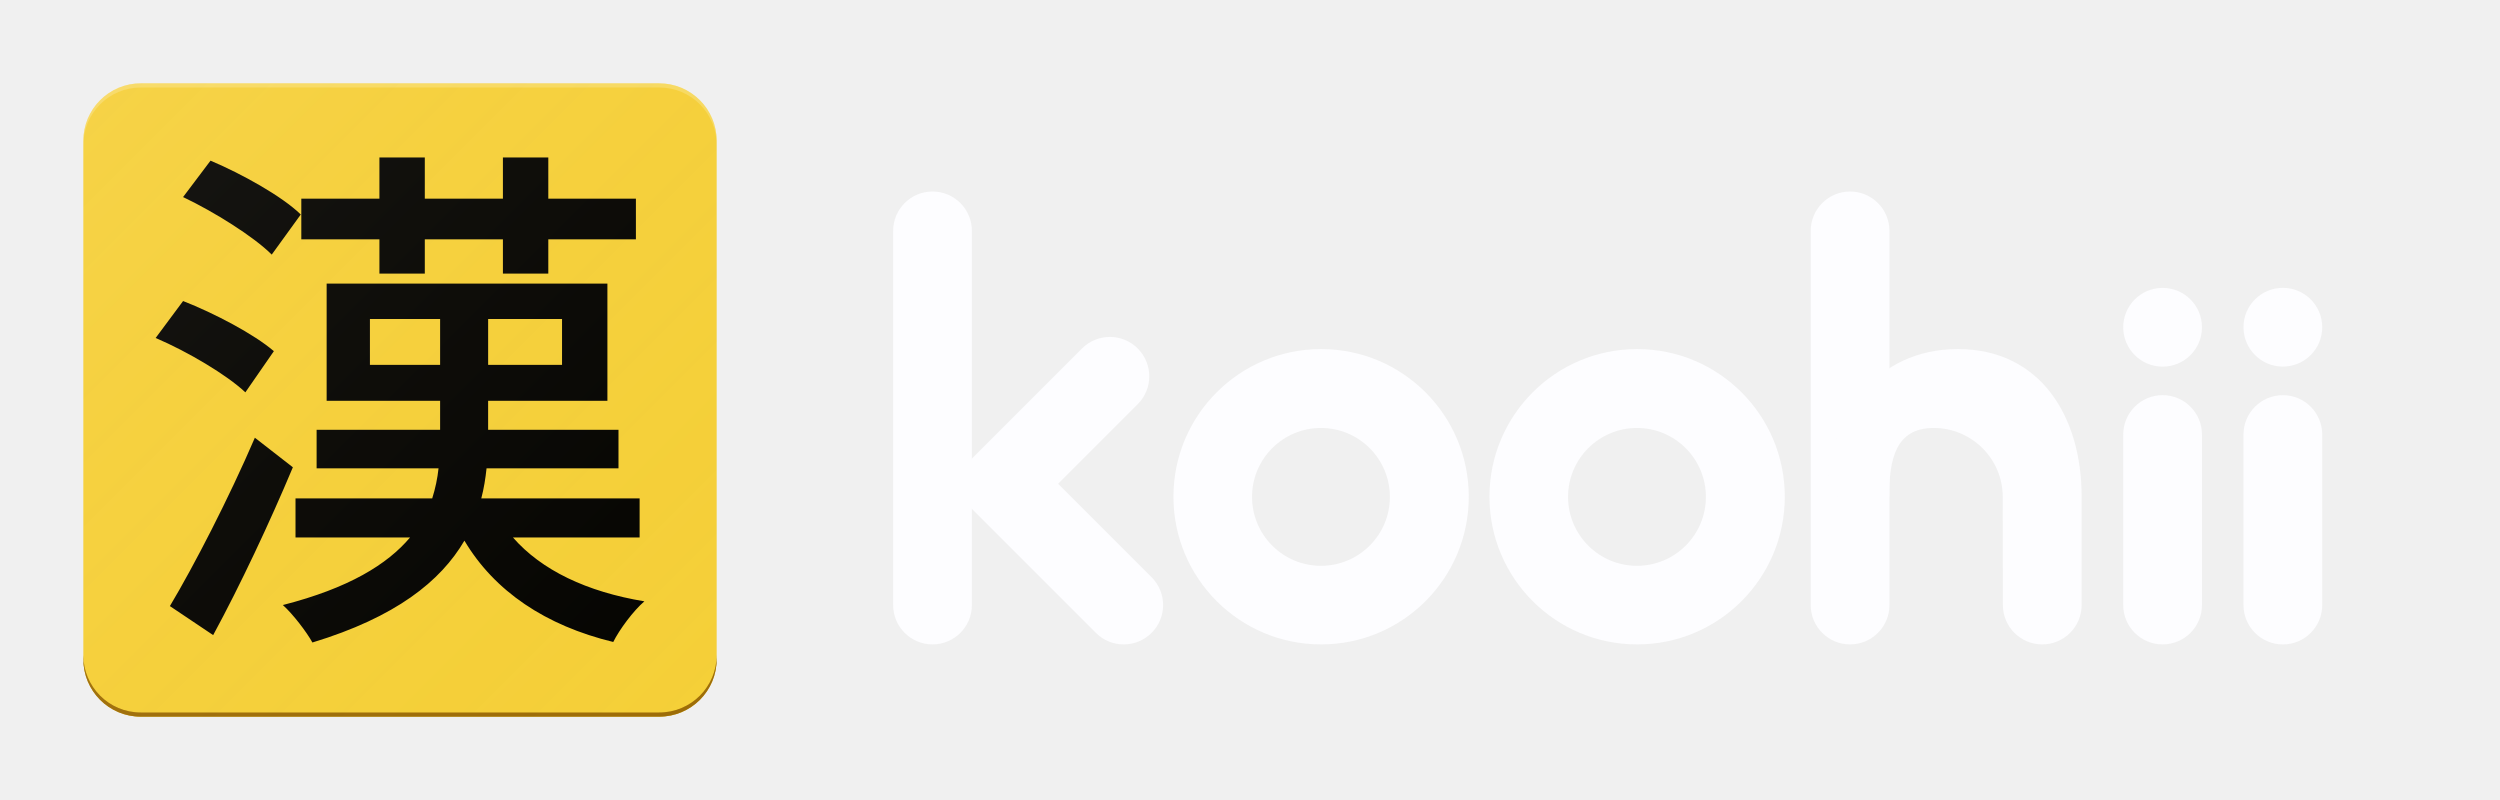
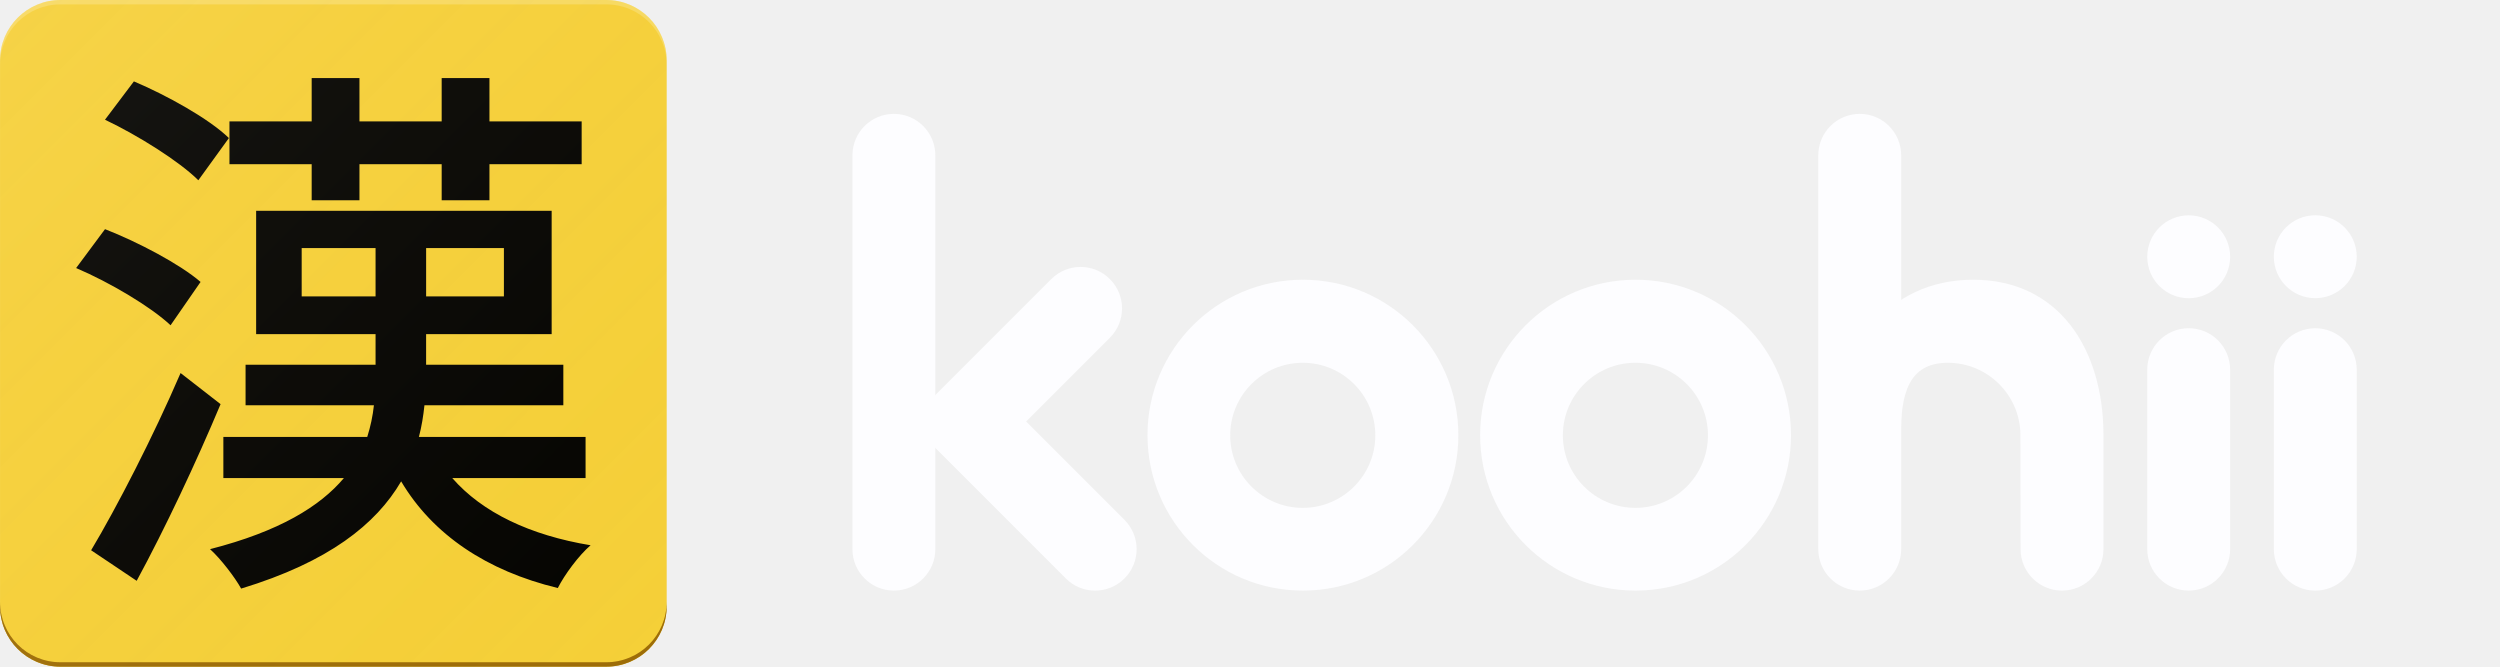
- <svg xmlns="http://www.w3.org/2000/svg" xmlns:xlink="http://www.w3.org/1999/xlink" id="svg8" version="1.1" viewBox="0 0 158.75 50.8" height="192" width="600">
+ <svg xmlns="http://www.w3.org/2000/svg" xmlns:xlink="http://www.w3.org/1999/xlink" width="570" height="152" viewBox="0 0 150.812 40.217" version="1.1" id="svg8">
  <defs id="defs2">
    <linearGradient id="linearGradient5503">
-       <stop id="stop5499" offset="0" style="stop-color:#fffdf8;stop-opacity:0.098" />
-       <stop id="stop5501" offset="1" style="stop-color:#f5cf38;stop-opacity:0;" />
+       <stop style="stop-color:#fffdf8;stop-opacity:0.098" offset="0" id="stop5499" />
+       <stop style="stop-color:#f5cf38;stop-opacity:0;" offset="1" id="stop5501" />
    </linearGradient>
-     <linearGradient gradientUnits="userSpaceOnUse" y2="297.061" x2="50.928" y1="246.253" x1="0.119" id="linearGradient5505" xlink:href="#linearGradient5503" />
+     <linearGradient xlink:href="#linearGradient5503" id="linearGradient5505" x1="0.119" y1="246.253" x2="50.928" y2="297.061" gradientUnits="userSpaceOnUse" gradientTransform="translate(-5.291666,-240.9083)" />
  </defs>
-   <g transform="translate(0,-246.2)" id="layer1">
-     <g transform="translate(0.1870887)" id="g5530">
-       <g id="g4798" transform="matrix(4.726147,0,0,4.726147,6.506327,-1111.541)" style="stroke-width:0.212">
-         <path id="path4509-3-5" d="m 11.642,295.412 c 2e-6,0.292 -0.237,0.529 -0.529,0.529 -0.292,0 -0.529,-0.237 -0.529,-0.529 v -5.027 c -2e-6,-0.292 0.237,-0.529 0.529,-0.529 0.292,0 0.529,0.237 0.529,0.529 z" style="opacity:1;fill:#fdfdff;fill-opacity:1;fill-rule:nonzero;stroke:none;stroke-width:0.017;stroke-linecap:round;stroke-linejoin:miter;stroke-miterlimit:4;stroke-dasharray:none;stroke-opacity:1" />
-         <path id="path4509-3-6" d="m 11.34,293.747 1.782,-1.782 c 0.207,-0.207 0.542,-0.207 0.748,-1e-5 0.207,0.207 0.207,0.542 0,0.748 l -1.782,1.782" style="opacity:1;fill:#fdfdff;fill-opacity:1;fill-rule:nonzero;stroke:none;stroke-width:0.017;stroke-linecap:round;stroke-linejoin:miter;stroke-miterlimit:4;stroke-dasharray:none;stroke-opacity:1" />
-         <path id="path4509-3-6-9" d="m 12.075,293.057 1.981,1.981 c 0.207,0.207 0.207,0.542 1.3e-5,0.748 -0.207,0.207 -0.542,0.207 -0.748,0 l -1.981,-1.981" style="opacity:1;fill:#fdfdff;fill-opacity:1;fill-rule:nonzero;stroke:none;stroke-width:0.017;stroke-linecap:round;stroke-linejoin:miter;stroke-miterlimit:4;stroke-dasharray:none;stroke-opacity:1" />
+   <g id="layer1" transform="translate(0,-256.7833)">
+     <g id="g5530" transform="translate(-5.104578,5.291637)">
+       <g style="stroke-width:0.212" transform="matrix(4.726147,0,0,4.726147,6.506327,-1111.541)" id="g4798">
+         <path style="opacity:1;fill:#fdfdff;fill-opacity:1;fill-rule:nonzero;stroke:none;stroke-width:0.017;stroke-linecap:round;stroke-linejoin:miter;stroke-miterlimit:4;stroke-dasharray:none;stroke-opacity:1" d="m 11.642,295.412 c 2e-6,0.292 -0.237,0.529 -0.529,0.529 -0.292,0 -0.529,-0.237 -0.529,-0.529 v -5.027 c -2e-6,-0.292 0.237,-0.529 0.529,-0.529 0.292,0 0.529,0.237 0.529,0.529 z" id="path4509-3-5" />
+         <path style="opacity:1;fill:#fdfdff;fill-opacity:1;fill-rule:nonzero;stroke:none;stroke-width:0.017;stroke-linecap:round;stroke-linejoin:miter;stroke-miterlimit:4;stroke-dasharray:none;stroke-opacity:1" d="m 11.34,293.747 1.782,-1.782 c 0.207,-0.207 0.542,-0.207 0.748,-1e-5 0.207,0.207 0.207,0.542 0,0.748 l -1.782,1.782" id="path4509-3-6" />
+         <path style="opacity:1;fill:#fdfdff;fill-opacity:1;fill-rule:nonzero;stroke:none;stroke-width:0.017;stroke-linecap:round;stroke-linejoin:miter;stroke-miterlimit:4;stroke-dasharray:none;stroke-opacity:1" d="m 12.075,293.057 1.981,1.981 c 0.207,0.207 0.207,0.542 1.3e-5,0.748 -0.207,0.207 -0.542,0.207 -0.748,0 l -1.981,-1.981" id="path4509-3-6-9" />
      </g>
-       <g id="g4910" transform="matrix(4.726147,0,0,4.726147,6.506327,-1111.541)" style="stroke-width:0.212">
-         <path id="path4611" d="m 16.334,291.973 a 1.984,1.984 0 0 0 -1.984,1.984 1.984,1.984 0 0 0 1.984,1.984 1.984,1.984 0 0 0 1.984,-1.984 1.984,1.984 0 0 0 -1.984,-1.984 z m -0.002,1.06 a 0.926,0.926 0 0 1 0.926,0.926 0.926,0.926 0 0 1 -0.926,0.926 0.926,0.926 0 0 1 -0.926,-0.926 0.926,0.926 0 0 1 0.926,-0.926 z" style="opacity:1;fill:#fdfdff;fill-opacity:1;fill-rule:nonzero;stroke:none;stroke-width:0.017;stroke-linecap:round;stroke-linejoin:miter;stroke-miterlimit:4;stroke-dasharray:none;stroke-opacity:1" />
-         <path id="path4611-6" d="m 20.58,291.973 a 1.984,1.984 0 0 0 -1.984,1.984 1.984,1.984 0 0 0 1.984,1.984 1.984,1.984 0 0 0 1.984,-1.984 1.984,1.984 0 0 0 -1.984,-1.984 z m -0.002,1.06 a 0.926,0.926 0 0 1 0.926,0.926 0.926,0.926 0 0 1 -0.926,0.926 0.926,0.926 0 0 1 -0.926,-0.926 0.926,0.926 0 0 1 0.926,-0.926 z" style="opacity:1;fill:#fdfdff;fill-opacity:1;fill-rule:nonzero;stroke:none;stroke-width:0.017;stroke-linecap:round;stroke-linejoin:miter;stroke-miterlimit:4;stroke-dasharray:none;stroke-opacity:1" />
+       <g style="stroke-width:0.212" transform="matrix(4.726147,0,0,4.726147,6.506327,-1111.541)" id="g4910">
+         <path style="opacity:1;fill:#fdfdff;fill-opacity:1;fill-rule:nonzero;stroke:none;stroke-width:0.017;stroke-linecap:round;stroke-linejoin:miter;stroke-miterlimit:4;stroke-dasharray:none;stroke-opacity:1" d="m 16.334,291.973 a 1.984,1.984 0 0 0 -1.984,1.984 1.984,1.984 0 0 0 1.984,1.984 1.984,1.984 0 0 0 1.984,-1.984 1.984,1.984 0 0 0 -1.984,-1.984 z m -0.002,1.06 a 0.926,0.926 0 0 1 0.926,0.926 0.926,0.926 0 0 1 -0.926,0.926 0.926,0.926 0 0 1 -0.926,-0.926 0.926,0.926 0 0 1 0.926,-0.926 z" id="path4611" />
+         <path style="opacity:1;fill:#fdfdff;fill-opacity:1;fill-rule:nonzero;stroke:none;stroke-width:0.017;stroke-linecap:round;stroke-linejoin:miter;stroke-miterlimit:4;stroke-dasharray:none;stroke-opacity:1" d="m 20.58,291.973 a 1.984,1.984 0 0 0 -1.984,1.984 1.984,1.984 0 0 0 1.984,1.984 1.984,1.984 0 0 0 1.984,-1.984 1.984,1.984 0 0 0 -1.984,-1.984 z m -0.002,1.06 a 0.926,0.926 0 0 1 0.926,0.926 0.926,0.926 0 0 1 -0.926,0.926 0.926,0.926 0 0 1 -0.926,-0.926 0.926,0.926 0 0 1 0.926,-0.926 z" id="path4611-6" />
      </g>
-       <g id="g4906" transform="matrix(4.726147,0,0,4.726147,4.185269,-1111.541)" style="stroke-width:0.212">
-         <g transform="translate(-0.8216507,1.2500226e-6)" id="g4883" style="stroke-width:0.212">
-           <path style="opacity:1;fill:#fdfdff;fill-opacity:1;fill-rule:nonzero;stroke:none;stroke-width:0.017;stroke-linecap:round;stroke-linejoin:miter;stroke-miterlimit:4;stroke-dasharray:none;stroke-opacity:1" d="m 29.482,291.68 a 0.529,0.529 0 0 1 -0.529,0.529 0.529,0.529 0 0 1 -0.529,-0.529 0.529,0.529 0 0 1 0.529,-0.529 0.529,0.529 0 0 1 0.529,0.529 z" id="path4509-3-3" />
-           <path style="opacity:1;fill:#fdfdff;fill-opacity:1;fill-rule:nonzero;stroke:none;stroke-width:0.017;stroke-linecap:round;stroke-linejoin:miter;stroke-miterlimit:4;stroke-dasharray:none;stroke-opacity:1" d="m 29.482,295.412 c 2e-6,0.292 -0.237,0.529 -0.529,0.529 -0.292,0 -0.529,-0.237 -0.529,-0.529 v -2.291 c -2e-6,-0.292 0.237,-0.529 0.529,-0.529 0.292,0 0.529,0.237 0.529,0.529 z" id="path4509-3-5-61-8" />
+       <g style="stroke-width:0.212" transform="matrix(4.726147,0,0,4.726147,4.185269,-1111.541)" id="g4906">
+         <g style="stroke-width:0.212" id="g4883" transform="translate(-0.8216507,1.2500226e-6)">
+           <path id="path4509-3-3" d="m 29.482,291.68 a 0.529,0.529 0 0 1 -0.529,0.529 0.529,0.529 0 0 1 -0.529,-0.529 0.529,0.529 0 0 1 0.529,-0.529 0.529,0.529 0 0 1 0.529,0.529 z" style="opacity:1;fill:#fdfdff;fill-opacity:1;fill-rule:nonzero;stroke:none;stroke-width:0.017;stroke-linecap:round;stroke-linejoin:miter;stroke-miterlimit:4;stroke-dasharray:none;stroke-opacity:1" />
+           <path id="path4509-3-5-61-8" d="m 29.482,295.412 c 2e-6,0.292 -0.237,0.529 -0.529,0.529 -0.292,0 -0.529,-0.237 -0.529,-0.529 v -2.291 c -2e-6,-0.292 0.237,-0.529 0.529,-0.529 0.292,0 0.529,0.237 0.529,0.529 z" style="opacity:1;fill:#fdfdff;fill-opacity:1;fill-rule:nonzero;stroke:none;stroke-width:0.017;stroke-linecap:round;stroke-linejoin:miter;stroke-miterlimit:4;stroke-dasharray:none;stroke-opacity:1" />
        </g>
-         <g id="g4879" transform="translate(-2.852896,-0.1096587)" style="stroke-width:0.212">
-           <path style="opacity:1;fill:#fdfdff;fill-opacity:1;fill-rule:nonzero;stroke:none;stroke-width:0.017;stroke-linecap:round;stroke-linejoin:miter;stroke-miterlimit:4;stroke-dasharray:none;stroke-opacity:1" d="m 33.129,291.789 a 0.529,0.529 0 0 1 -0.529,0.529 0.529,0.529 0 0 1 -0.529,-0.529 0.529,0.529 0 0 1 0.529,-0.529 0.529,0.529 0 0 1 0.529,0.529 z" id="path4509-3-3-6" />
-           <path style="opacity:1;fill:#fdfdff;fill-opacity:1;fill-rule:nonzero;stroke:none;stroke-width:0.017;stroke-linecap:round;stroke-linejoin:miter;stroke-miterlimit:4;stroke-dasharray:none;stroke-opacity:1" d="m 33.129,295.522 c 2e-6,0.292 -0.237,0.529 -0.529,0.529 -0.292,0 -0.529,-0.237 -0.529,-0.529 v -2.291 c -2e-6,-0.292 0.237,-0.529 0.529,-0.529 0.292,0 0.529,0.237 0.529,0.529 z" id="path4509-3-5-61-8-6" />
+         <g style="stroke-width:0.212" transform="translate(-2.852896,-0.1096587)" id="g4879">
+           <path id="path4509-3-3-6" d="m 33.129,291.789 a 0.529,0.529 0 0 1 -0.529,0.529 0.529,0.529 0 0 1 -0.529,-0.529 0.529,0.529 0 0 1 0.529,-0.529 0.529,0.529 0 0 1 0.529,0.529 z" style="opacity:1;fill:#fdfdff;fill-opacity:1;fill-rule:nonzero;stroke:none;stroke-width:0.017;stroke-linecap:round;stroke-linejoin:miter;stroke-miterlimit:4;stroke-dasharray:none;stroke-opacity:1" />
+           <path id="path4509-3-5-61-8-6" d="m 33.129,295.522 c 2e-6,0.292 -0.237,0.529 -0.529,0.529 -0.292,0 -0.529,-0.237 -0.529,-0.529 v -2.291 c -2e-6,-0.292 0.237,-0.529 0.529,-0.529 0.292,0 0.529,0.237 0.529,0.529 z" style="opacity:1;fill:#fdfdff;fill-opacity:1;fill-rule:nonzero;stroke:none;stroke-width:0.017;stroke-linecap:round;stroke-linejoin:miter;stroke-miterlimit:4;stroke-dasharray:none;stroke-opacity:1" />
        </g>
-         <g transform="translate(-0.7035961)" id="g4888" style="stroke-width:0.212">
-           <path style="opacity:1;fill:#fdfdff;fill-opacity:1;fill-rule:nonzero;stroke:none;stroke-width:0.017;stroke-linecap:round;stroke-linejoin:miter;stroke-miterlimit:4;stroke-dasharray:none;stroke-opacity:1" d="m 25.165,295.412 c 2e-6,0.292 -0.237,0.529 -0.529,0.529 -0.292,0 -0.529,-0.237 -0.529,-0.529 v -5.027 c -2e-6,-0.292 0.237,-0.529 0.529,-0.529 0.292,0 0.529,0.237 0.529,0.529 z" id="path4509-3-5-6" />
-           <path style="opacity:1;fill:#fdfdff;fill-opacity:1;fill-rule:nonzero;stroke:none;stroke-width:0.017;stroke-linecap:round;stroke-linejoin:miter;stroke-miterlimit:4;stroke-dasharray:none;stroke-opacity:1" d="m 26.084,291.973 c -1.096,0 -1.75,0.888 -1.75,1.984 l 0.827,0.002 c -5e-6,-0.511 0.088,-0.926 0.599,-0.926 0.511,0 0.927,0.415 0.927,0.926 l 0.002,1.453 c -2e-6,0.292 0.237,0.529 0.529,0.529 0.292,0 0.529,-0.237 0.529,-0.529 v -1.455 c -3e-6,-1.096 -0.567,-1.984 -1.663,-1.984 z" id="path4509-3-3-2" />
+         <g style="stroke-width:0.212" id="g4888" transform="translate(-0.7035961)">
+           <path id="path4509-3-5-6" d="m 25.165,295.412 c 2e-6,0.292 -0.237,0.529 -0.529,0.529 -0.292,0 -0.529,-0.237 -0.529,-0.529 v -5.027 c -2e-6,-0.292 0.237,-0.529 0.529,-0.529 0.292,0 0.529,0.237 0.529,0.529 z" style="opacity:1;fill:#fdfdff;fill-opacity:1;fill-rule:nonzero;stroke:none;stroke-width:0.017;stroke-linecap:round;stroke-linejoin:miter;stroke-miterlimit:4;stroke-dasharray:none;stroke-opacity:1" />
+           <path id="path4509-3-3-2" d="m 26.084,291.973 c -1.096,0 -1.75,0.888 -1.75,1.984 l 0.827,0.002 c -5e-6,-0.511 0.088,-0.926 0.599,-0.926 0.511,0 0.927,0.415 0.927,0.926 l 0.002,1.453 c -2e-6,0.292 0.237,0.529 0.529,0.529 0.292,0 0.529,-0.237 0.529,-0.529 v -1.455 c -3e-6,-1.096 -0.567,-1.984 -1.663,-1.984 z" style="opacity:1;fill:#fdfdff;fill-opacity:1;fill-rule:nonzero;stroke:none;stroke-width:0.017;stroke-linecap:round;stroke-linejoin:miter;stroke-miterlimit:4;stroke-dasharray:none;stroke-opacity:1" />
        </g>
      </g>
    </g>
-     <g id="g5536">
-       <rect style="opacity:1;vector-effect:none;fill:#f5cf38;fill-opacity:1;fill-rule:nonzero;stroke:none;stroke-width:0.079;stroke-linecap:round;stroke-linejoin:miter;stroke-miterlimit:4;stroke-dasharray:none;stroke-dashoffset:0;stroke-opacity:1" id="rect4485" width="40.217" height="40.217" x="5.292" y="251.492" ry="3.65" />
-       <path style="opacity:1;vector-effect:none;fill:#947806;fill-opacity:1;fill-rule:nonzero;stroke:none;stroke-width:0.3;stroke-linecap:round;stroke-linejoin:miter;stroke-miterlimit:4;stroke-dasharray:none;stroke-dashoffset:0;stroke-opacity:1" d="m 20,157.205 v 1 C 20,165.848 26.152,172 33.795,172 H 158.205 C 165.848,172 172,165.848 172,158.205 v -1 C 172,164.848 165.848,171 158.205,171 H 33.795 C 26.152,171 20,164.848 20,157.205 Z" id="rect4485-5" transform="matrix(0.2645833,0,0,0.2645833,0,246.2)" />
-       <path style="opacity:0.2;vector-effect:none;fill:#bf360c;fill-opacity:1;fill-rule:nonzero;stroke:none;stroke-width:0.079;stroke-linecap:round;stroke-linejoin:miter;stroke-miterlimit:4;stroke-dasharray:none;stroke-dashoffset:0;stroke-opacity:1" d="m 5.292,287.794 v 0.265 c 0,2.022 1.628,3.65 3.65,3.65 H 41.858 c 2.022,0 3.65,-1.628 3.65,-3.65 v -0.265 c 0,2.022 -1.628,3.65 -3.65,3.65 H 8.942 c -2.022,0 -3.65,-1.628 -3.65,-3.65 z" id="rect4485-5-9" />
-       <path style="opacity:0.2;vector-effect:none;fill:#ffffff;fill-opacity:1;fill-rule:nonzero;stroke:none;stroke-width:0.079;stroke-linecap:round;stroke-linejoin:miter;stroke-miterlimit:4;stroke-dasharray:none;stroke-dashoffset:0;stroke-opacity:1" d="m 5.292,255.406 v -0.265 c 0,-2.022 1.628,-3.65 3.65,-3.65 H 41.858 c 2.022,0 3.65,1.628 3.65,3.65 v 0.265 c 0,-2.022 -1.628,-3.65 -3.65,-3.65 H 8.942 c -2.022,0 -3.65,1.628 -3.65,3.65 z" id="rect4485-5-9-4" />
+     <g id="g5536" transform="translate(-5.291666,5.291637)">
+       <rect ry="3.65" y="251.492" x="5.292" height="40.217" width="40.217" id="rect4485" style="opacity:1;vector-effect:none;fill:#f5cf38;fill-opacity:1;fill-rule:nonzero;stroke:none;stroke-width:0.079;stroke-linecap:round;stroke-linejoin:miter;stroke-miterlimit:4;stroke-dasharray:none;stroke-dashoffset:0;stroke-opacity:1" />
+       <path transform="matrix(0.2645833,0,0,0.2645833,0,246.2)" id="rect4485-5" d="m 20,157.205 v 1 C 20,165.848 26.152,172 33.795,172 H 158.205 C 165.848,172 172,165.848 172,158.205 v -1 C 172,164.848 165.848,171 158.205,171 H 33.795 C 26.152,171 20,164.848 20,157.205 Z" style="opacity:1;vector-effect:none;fill:#947806;fill-opacity:1;fill-rule:nonzero;stroke:none;stroke-width:0.3;stroke-linecap:round;stroke-linejoin:miter;stroke-miterlimit:4;stroke-dasharray:none;stroke-dashoffset:0;stroke-opacity:1" />
+       <path id="rect4485-5-9" d="m 5.292,287.794 v 0.265 c 0,2.022 1.628,3.65 3.65,3.65 H 41.858 c 2.022,0 3.65,-1.628 3.65,-3.65 v -0.265 c 0,2.022 -1.628,3.65 -3.65,3.65 H 8.942 c -2.022,0 -3.65,-1.628 -3.65,-3.65 z" style="opacity:0.2;vector-effect:none;fill:#bf360c;fill-opacity:1;fill-rule:nonzero;stroke:none;stroke-width:0.079;stroke-linecap:round;stroke-linejoin:miter;stroke-miterlimit:4;stroke-dasharray:none;stroke-dashoffset:0;stroke-opacity:1" />
+       <path id="rect4485-5-9-4" d="m 5.292,255.406 v -0.265 c 0,-2.022 1.628,-3.65 3.65,-3.65 H 41.858 c 2.022,0 3.65,1.628 3.65,3.65 v 0.265 c 0,-2.022 -1.628,-3.65 -3.65,-3.65 H 8.942 c -2.022,0 -3.65,1.628 -3.65,3.65 z" style="opacity:0.2;vector-effect:none;fill:#ffffff;fill-opacity:1;fill-rule:nonzero;stroke:none;stroke-width:0.079;stroke-linecap:round;stroke-linejoin:miter;stroke-miterlimit:4;stroke-dasharray:none;stroke-dashoffset:0;stroke-opacity:1" />
    </g>
  </g>
-   <g style="display:inline" id="layer3">
-     <g id="text4823" style="font-style:normal;font-weight:normal;font-size:50.271px;line-height:31.419px;font-family:sans-serif;letter-spacing:0px;word-spacing:0px;fill:#010101;fill-opacity:1;stroke:none;stroke-width:0.265px;stroke-linecap:butt;stroke-linejoin:miter;stroke-opacity:1" transform="matrix(1.000001,0,0,0.9999987,0,-246.2)" aria-label="漢">
-       <path id="path5538" style="font-style:normal;font-variant:normal;font-weight:500;font-stretch:normal;font-size:33.514px;font-family:'Noto Sans CJK JP';-inkscape-font-specification:'Noto Sans CJK JP Medium';fill:#010101;fill-opacity:1;stroke-width:0.265px" d="m 24.093,263.574 h 2.882 v -2.178 h 4.96 v 2.178 h 2.882 v -2.178 h 5.563 v -2.581 h -5.563 v -2.614 h -2.882 v 2.614 h -4.96 v -2.614 h -2.882 v 2.614 h -4.96 v 2.581 h 4.96 z m -4.994,-3.754 c -1.206,-1.173 -3.754,-2.581 -5.731,-3.418 l -1.743,2.312 c 1.977,0.938 4.491,2.514 5.63,3.653 z m -1.709,8.68 c -1.24,-1.072 -3.787,-2.413 -5.764,-3.184 l -1.743,2.346 c 2.044,0.871 4.524,2.346 5.697,3.452 z m -1.206,5.496 c -1.642,3.821 -3.854,8.11 -5.396,10.691 l 2.748,1.843 c 1.709,-3.15 3.586,-7.138 5.061,-10.657 z m 7.306,-4.625 v -2.916 h 4.457 v 2.916 z m 12.199,0 h -4.692 v -2.916 h 4.692 z m 4.927,10.959 v -2.48 H 30.561 c 0.168,-0.637 0.268,-1.274 0.335,-1.91 h 8.378 v -2.447 h -8.278 v -1.843 h 7.574 v -7.44 H 20.742 v 7.44 h 7.205 v 1.843 h -7.842 v 2.447 h 7.742 c -0.067,0.637 -0.201,1.274 -0.402,1.91 h -8.68 v 2.48 h 7.273 c -1.441,1.709 -3.888,3.217 -8.077,4.29 0.637,0.57 1.508,1.709 1.877,2.379 5.295,-1.609 8.144,-3.888 9.652,-6.468 1.91,3.217 5.161,5.396 9.451,6.435 0.402,-0.804 1.274,-1.977 1.977,-2.581 -3.653,-0.603 -6.535,-1.977 -8.345,-4.055 z" />
+   <g id="layer3" style="display:inline" transform="translate(0,-10.58333)">
+     <g aria-label="漢" transform="matrix(1.000001,0,0,0.9999987,-5.291666,-240.9084)" style="font-style:normal;font-weight:normal;font-size:50.271px;line-height:31.419px;font-family:sans-serif;letter-spacing:0px;word-spacing:0px;fill:#010101;fill-opacity:1;stroke:none;stroke-width:0.265px;stroke-linecap:butt;stroke-linejoin:miter;stroke-opacity:1" id="text4823">
+       <path d="m 24.093,263.574 h 2.882 v -2.178 h 4.96 v 2.178 h 2.882 v -2.178 h 5.563 v -2.581 h -5.563 v -2.614 h -2.882 v 2.614 h -4.96 v -2.614 h -2.882 v 2.614 h -4.96 v 2.581 h 4.96 z m -4.994,-3.754 c -1.206,-1.173 -3.754,-2.581 -5.731,-3.418 l -1.743,2.312 c 1.977,0.938 4.491,2.514 5.63,3.653 z m -1.709,8.68 c -1.24,-1.072 -3.787,-2.413 -5.764,-3.184 l -1.743,2.346 c 2.044,0.871 4.524,2.346 5.697,3.452 z m -1.206,5.496 c -1.642,3.821 -3.854,8.11 -5.396,10.691 l 2.748,1.843 c 1.709,-3.15 3.586,-7.138 5.061,-10.657 z m 7.306,-4.625 v -2.916 h 4.457 v 2.916 z m 12.199,0 h -4.692 v -2.916 h 4.692 z m 4.927,10.959 v -2.48 H 30.561 c 0.168,-0.637 0.268,-1.274 0.335,-1.91 h 8.378 v -2.447 h -8.278 v -1.843 h 7.574 v -7.44 H 20.742 v 7.44 h 7.205 v 1.843 h -7.842 v 2.447 h 7.742 c -0.067,0.637 -0.201,1.274 -0.402,1.91 h -8.68 v 2.48 h 7.273 c -1.441,1.709 -3.888,3.217 -8.077,4.29 0.637,0.57 1.508,1.709 1.877,2.379 5.295,-1.609 8.144,-3.888 9.652,-6.468 1.91,3.217 5.161,5.396 9.451,6.435 0.402,-0.804 1.274,-1.977 1.977,-2.581 -3.653,-0.603 -6.535,-1.977 -8.345,-4.055 z" style="font-style:normal;font-variant:normal;font-weight:500;font-stretch:normal;font-size:33.514px;font-family:'Noto Sans CJK JP';-inkscape-font-specification:'Noto Sans CJK JP Medium';fill:#010101;fill-opacity:1;stroke-width:0.265px" id="path5538" />
    </g>
  </g>
-   <g id="layer2">
-     <rect ry="3.65" y="251.492" x="5.292" height="40.217" width="40.217" id="rect4485-54" style="opacity:1;vector-effect:none;fill:url(#linearGradient5505);fill-opacity:1;fill-rule:nonzero;stroke:none;stroke-width:0.079;stroke-linecap:round;stroke-linejoin:miter;stroke-miterlimit:4;stroke-dasharray:none;stroke-dashoffset:0;stroke-opacity:1" transform="translate(0,-246.2)" />
+   <g id="layer2" transform="translate(0,-10.58333)">
+     <rect style="opacity:1;vector-effect:none;fill:url(#linearGradient5505);fill-opacity:1;fill-rule:nonzero;stroke:none;stroke-width:0.079;stroke-linecap:round;stroke-linejoin:miter;stroke-miterlimit:4;stroke-dasharray:none;stroke-dashoffset:0;stroke-opacity:1" id="rect4485-54" width="40.217" height="40.217" x="-8.8817842e-16" y="10.583" ry="3.65" />
  </g>
</svg>
